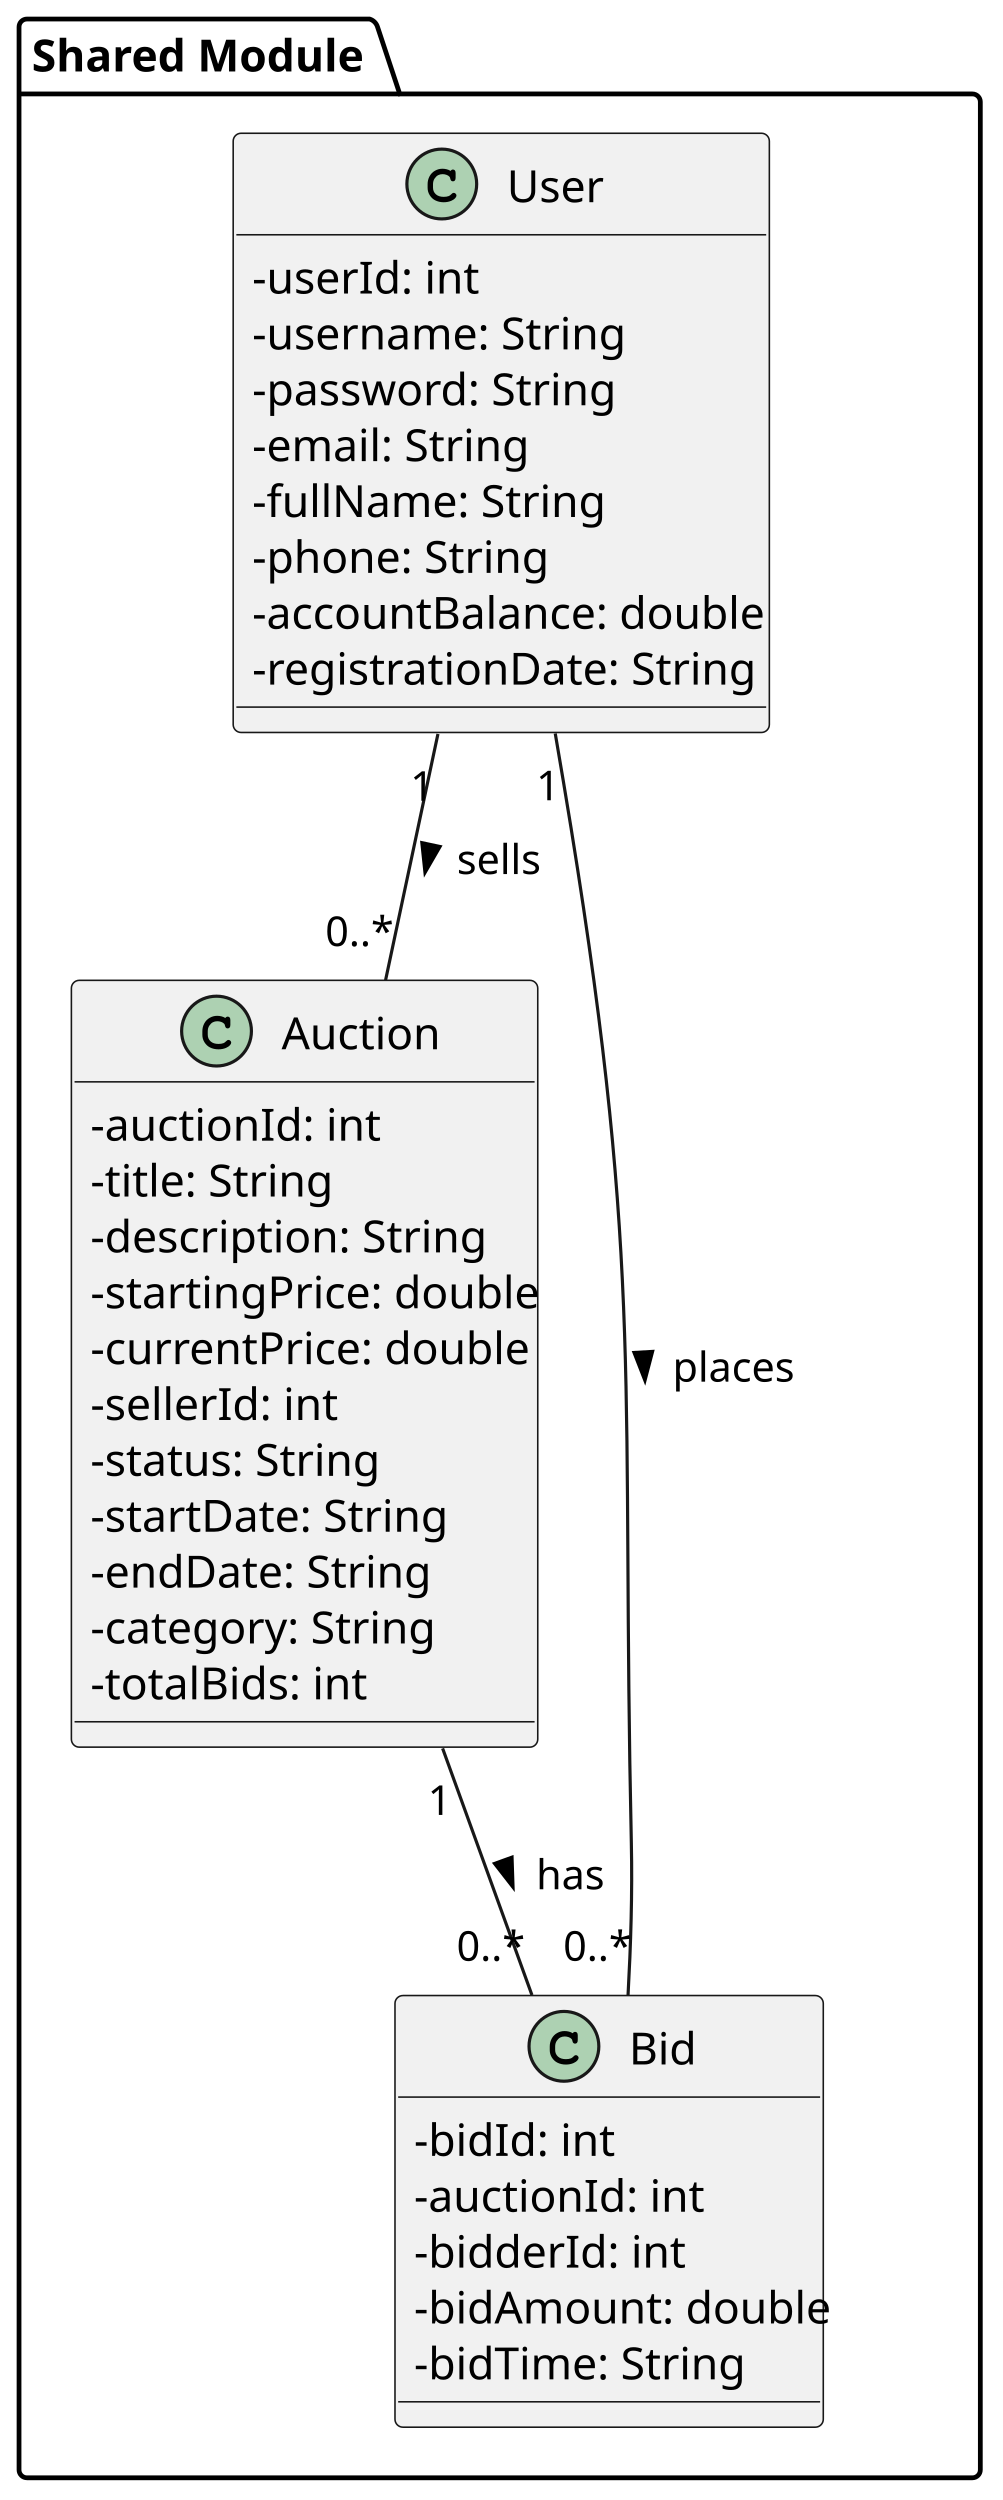
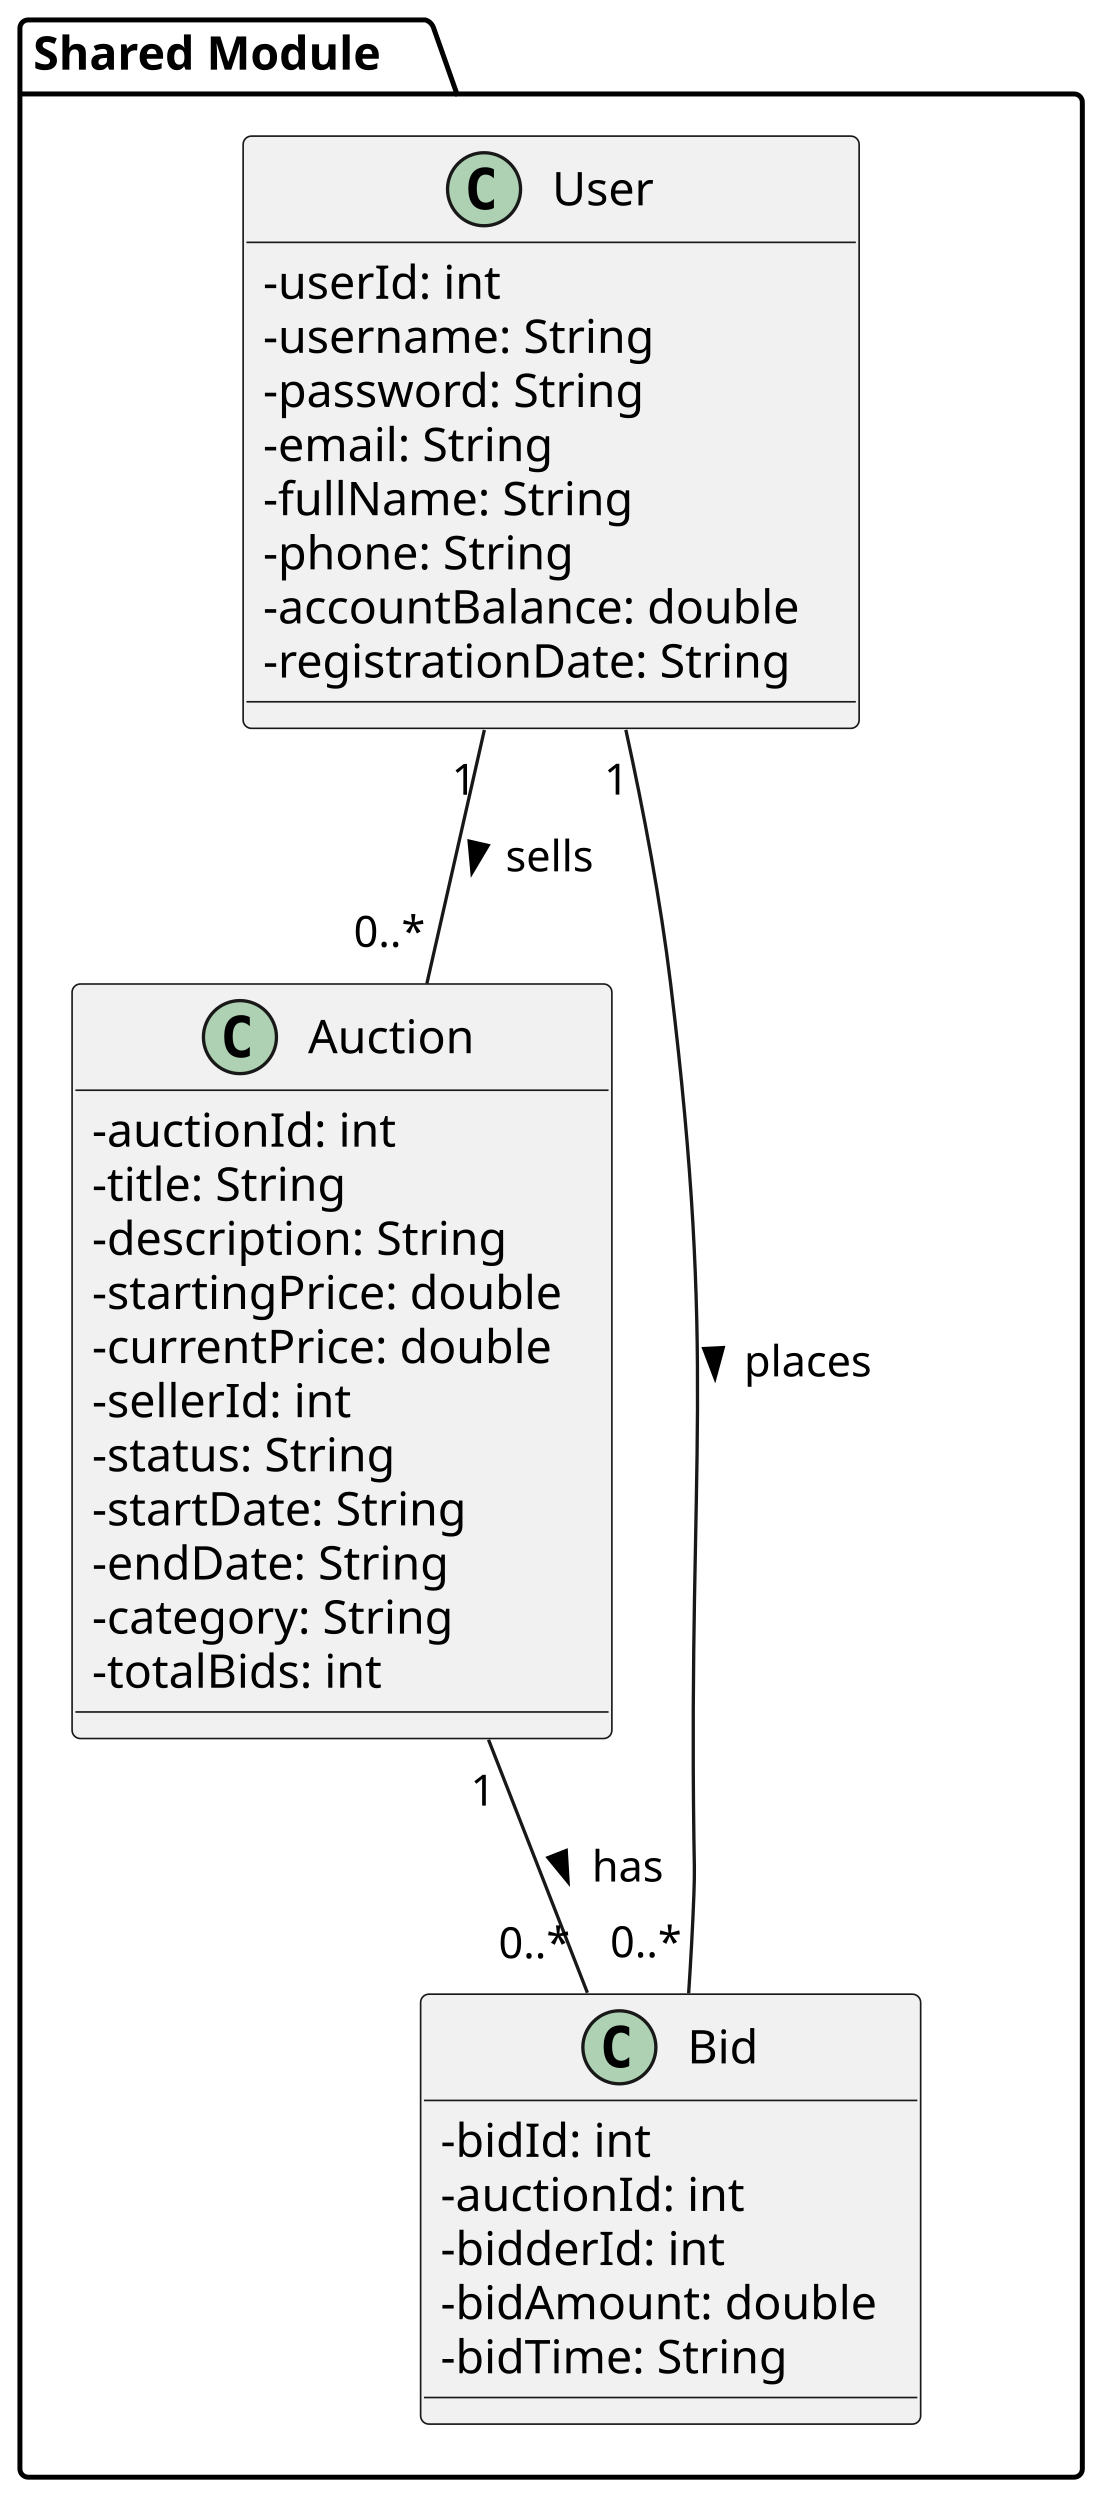
- <svg xmlns="http://www.w3.org/2000/svg" contentStyleType="text/css" height="788px" preserveAspectRatio="none" style="width:316px;height:788px;background:#FFFFFF;" version="1.1" viewBox="0 0 316 788" width="316px" zoomAndPan="magnify">
+ <svg xmlns="http://www.w3.org/2000/svg" contentStyleType="text/css" data-diagram-type="CLASS" height="753px" preserveAspectRatio="none" style="width:333px;height:753px;background:#FFFFFF;" version="1.1" viewBox="0 0 333 753" width="333px" zoomAndPan="magnify">
  <defs />
  <g>
-     <g id="cluster_Shared Module">
-       <path d="M8.5,6 L116.5,6 A3.75,3.75 0 0 1 119,8.5 L126,29.609 L306.5,29.609 A2.5,2.5 0 0 1 309,32.109 L309,778.5 A2.5,2.5 0 0 1 306.5,781 L8.5,781 A2.5,2.5 0 0 1 6,778.5 L6,8.5 A2.5,2.5 0 0 1 8.5,6 " fill="none" style="stroke:#000000;stroke-width:1.5;" />
-       <line style="stroke:#000000;stroke-width:1.5;" x1="6" x2="126" y1="29.609" y2="29.609" />
-       <text fill="#000000" font-family="sans-serif" font-size="14" font-weight="bold" lengthAdjust="spacing" textLength="107" x="10" y="22.533">Shared Module</text>
+     <g class="cluster" data-qualified-name="Shared Module" data-source-line="4" id="ent0002">
+       <path d="M8.5,6 L128.124,6 A3.75,3.75 0 0 1 130.624,8.5 L137.624,28.297 L323.5,28.297 A2.5,2.5 0 0 1 326,30.797 L326,743.63 A2.5,2.5 0 0 1 323.5,746.13 L8.5,746.13 A2.5,2.5 0 0 1 6,743.63 L6,8.5 A2.5,2.5 0 0 1 8.5,6" fill="none" style="stroke:#000000;stroke-width:1.5;" />
+       <line style="stroke:#000000;stroke-width:1.5;" x1="6" x2="137.624" y1="28.297" y2="28.297" />
+       <text fill="#000000" font-family="sans-serif" font-size="14" font-weight="bold" lengthAdjust="spacing" textLength="118.624" x="10" y="20.995">Shared Module</text>
    </g>
-     <g id="elem_User">
-       <rect codeLine="5" fill="#F1F1F1" height="188.875" id="User" rx="2.5" ry="2.5" style="stroke:#181818;stroke-width:0.5;" width="169" x="73.5" y="42" />
-       <ellipse cx="139.25" cy="58" fill="#ADD1B2" rx="11" ry="11" style="stroke:#181818;stroke-width:1.0;" />
-       <path d="M142.016,53.875 Q142.172,53.656 142.359,53.547 Q142.547,53.438 142.766,53.438 Q143.141,53.438 143.375,53.703 Q143.609,53.953 143.609,54.562 L143.609,56.016 Q143.609,56.625 143.375,56.891 Q143.141,57.156 142.766,57.156 Q142.422,57.156 142.219,56.953 Q142.016,56.766 141.906,56.25 Q141.859,55.891 141.672,55.703 Q141.344,55.328 140.734,55.109 Q140.125,54.891 139.5,54.891 Q138.734,54.891 138.094,55.219 Q137.469,55.547 136.969,56.297 Q136.484,57.047 136.484,58.078 L136.484,59.172 Q136.484,60.406 137.375,61.234 Q138.266,62.047 139.859,62.047 Q140.797,62.047 141.453,61.797 Q141.844,61.641 142.266,61.203 Q142.531,60.938 142.672,60.859 Q142.828,60.781 143.031,60.781 Q143.359,60.781 143.609,61.047 Q143.875,61.297 143.875,61.641 Q143.875,61.984 143.531,62.391 Q143.031,62.969 142.234,63.297 Q141.156,63.75 139.859,63.75 Q138.344,63.75 137.141,63.125 Q136.156,62.625 135.469,61.562 Q134.781,60.484 134.781,59.203 L134.781,58.047 Q134.781,56.719 135.391,55.578 Q136.016,54.422 137.109,53.812 Q138.203,53.188 139.438,53.188 Q140.172,53.188 140.812,53.359 Q141.469,53.516 142.016,53.875 Z " fill="#000000" />
-       <text fill="#000000" font-family="sans-serif" font-size="14" lengthAdjust="spacing" textLength="29" x="159.75" y="63.728">User</text>
-       <line style="stroke:#181818;stroke-width:0.5;" x1="74.5" x2="241.5" y1="74" y2="74" />
-       <text fill="#000000" font-family="sans-serif" font-size="14" lengthAdjust="spacing" textLength="67" x="79.5" y="92.533">-userId: int</text>
-       <text fill="#000000" font-family="sans-serif" font-size="14" lengthAdjust="spacing" textLength="113" x="79.5" y="110.143">-username: String</text>
-       <text fill="#000000" font-family="sans-serif" font-size="14" lengthAdjust="spacing" textLength="110" x="79.5" y="127.752">-password: String</text>
-       <text fill="#000000" font-family="sans-serif" font-size="14" lengthAdjust="spacing" textLength="83" x="79.5" y="145.361">-email: String</text>
-       <text fill="#000000" font-family="sans-serif" font-size="14" lengthAdjust="spacing" textLength="104" x="79.5" y="162.971">-fullName: String</text>
-       <text fill="#000000" font-family="sans-serif" font-size="14" lengthAdjust="spacing" textLength="90" x="79.5" y="180.58">-phone: String</text>
-       <text fill="#000000" font-family="sans-serif" font-size="14" lengthAdjust="spacing" textLength="157" x="79.5" y="198.19">-accountBalance: double</text>
-       <text fill="#000000" font-family="sans-serif" font-size="14" lengthAdjust="spacing" textLength="151" x="79.5" y="215.799">-registrationDate: String</text>
-       <line style="stroke:#181818;stroke-width:0.5;" x1="74.5" x2="241.5" y1="222.875" y2="222.875" />
+     <g class="entity" data-qualified-name="Shared Module.User" data-source-line="5" id="ent0003">
+       <rect fill="#F1F1F1" height="178.375" rx="2.5" ry="2.5" style="stroke:#181818;stroke-width:0.5;" width="185.544" x="73.23" y="41" />
+       <ellipse cx="145.797" cy="57" fill="#ADD1B2" rx="11" ry="11" style="stroke:#181818;stroke-width:1;" />
+       <path d="M148.766,62.641 Q148.188,62.938 147.547,63.078 Q146.906,63.234 146.203,63.234 Q143.703,63.234 142.375,61.594 Q141.062,59.938 141.062,56.812 Q141.062,53.688 142.375,52.031 Q143.703,50.375 146.203,50.375 Q146.906,50.375 147.547,50.531 Q148.203,50.688 148.766,50.984 L148.766,53.703 Q148.141,53.125 147.547,52.859 Q146.953,52.578 146.328,52.578 Q144.984,52.578 144.297,53.656 Q143.609,54.719 143.609,56.812 Q143.609,58.906 144.297,59.984 Q144.984,61.047 146.328,61.047 Q146.953,61.047 147.547,60.781 Q148.141,60.5 148.766,59.922 L148.766,62.641 Z " fill="#000000" />
+       <text fill="#000000" font-family="sans-serif" font-size="14" lengthAdjust="spacing" textLength="31.91" x="166.297" y="61.847">User</text>
+       <line style="stroke:#181818;stroke-width:0.5;" x1="74.23" x2="257.774" y1="73" y2="73" />
+       <text fill="#000000" font-family="sans-serif" font-size="14" lengthAdjust="spacing" textLength="76.022" x="79.23" y="89.995">-userId: int</text>
+       <text fill="#000000" font-family="sans-serif" font-size="14" lengthAdjust="spacing" textLength="126.239" x="79.23" y="106.292">-username: String</text>
+       <text fill="#000000" font-family="sans-serif" font-size="14" lengthAdjust="spacing" textLength="122.712" x="79.23" y="122.589">-password: String</text>
+       <text fill="#000000" font-family="sans-serif" font-size="14" lengthAdjust="spacing" textLength="94.609" x="79.23" y="138.886">-email: String</text>
+       <text fill="#000000" font-family="sans-serif" font-size="14" lengthAdjust="spacing" textLength="118.884" x="79.23" y="155.183">-fullName: String</text>
+       <text fill="#000000" font-family="sans-serif" font-size="14" lengthAdjust="spacing" textLength="99.811" x="79.23" y="171.48">-phone: String</text>
+       <text fill="#000000" font-family="sans-serif" font-size="14" lengthAdjust="spacing" textLength="173.544" x="79.23" y="187.776">-accountBalance: double</text>
+       <text fill="#000000" font-family="sans-serif" font-size="14" lengthAdjust="spacing" textLength="170.543" x="79.23" y="204.073">-registrationDate: String</text>
+       <line style="stroke:#181818;stroke-width:0.5;" x1="74.23" x2="257.774" y1="211.375" y2="211.375" />
    </g>
-     <g id="elem_Auction">
-       <rect codeLine="16" fill="#F1F1F1" height="241.703" id="Auction" rx="2.5" ry="2.5" style="stroke:#181818;stroke-width:0.5;" width="147" x="22.5" y="309" />
-       <ellipse cx="68.25" cy="325" fill="#ADD1B2" rx="11" ry="11" style="stroke:#181818;stroke-width:1.0;" />
-       <path d="M71.016,320.875 Q71.172,320.656 71.359,320.547 Q71.547,320.438 71.766,320.438 Q72.141,320.438 72.375,320.703 Q72.609,320.953 72.609,321.562 L72.609,323.016 Q72.609,323.625 72.375,323.891 Q72.141,324.156 71.766,324.156 Q71.422,324.156 71.219,323.953 Q71.016,323.766 70.906,323.25 Q70.859,322.891 70.672,322.703 Q70.344,322.328 69.734,322.109 Q69.125,321.891 68.5,321.891 Q67.734,321.891 67.094,322.219 Q66.469,322.547 65.969,323.297 Q65.484,324.047 65.484,325.078 L65.484,326.172 Q65.484,327.406 66.375,328.234 Q67.266,329.047 68.859,329.047 Q69.797,329.047 70.453,328.797 Q70.844,328.641 71.266,328.203 Q71.531,327.938 71.672,327.859 Q71.828,327.781 72.031,327.781 Q72.359,327.781 72.609,328.047 Q72.875,328.297 72.875,328.641 Q72.875,328.984 72.531,329.391 Q72.031,329.969 71.234,330.297 Q70.156,330.75 68.859,330.75 Q67.344,330.75 66.141,330.125 Q65.156,329.625 64.469,328.562 Q63.781,327.484 63.781,326.203 L63.781,325.047 Q63.781,323.719 64.391,322.578 Q65.016,321.422 66.109,320.812 Q67.203,320.188 68.438,320.188 Q69.172,320.188 69.812,320.359 Q70.469,320.516 71.016,320.875 Z " fill="#000000" />
-       <text fill="#000000" font-family="sans-serif" font-size="14" lengthAdjust="spacing" textLength="47" x="88.75" y="330.728">Auction</text>
-       <line style="stroke:#181818;stroke-width:0.5;" x1="23.5" x2="168.5" y1="341" y2="341" />
-       <text fill="#000000" font-family="sans-serif" font-size="14" lengthAdjust="spacing" textLength="85" x="28.5" y="359.533">-auctionId: int</text>
-       <text fill="#000000" font-family="sans-serif" font-size="14" lengthAdjust="spacing" textLength="72" x="28.5" y="377.143">-title: String</text>
-       <text fill="#000000" font-family="sans-serif" font-size="14" lengthAdjust="spacing" textLength="119" x="28.5" y="394.752">-description: String</text>
-       <text fill="#000000" font-family="sans-serif" font-size="14" lengthAdjust="spacing" textLength="135" x="28.5" y="412.361">-startingPrice: double</text>
-       <text fill="#000000" font-family="sans-serif" font-size="14" lengthAdjust="spacing" textLength="133" x="28.5" y="429.971">-currentPrice: double</text>
-       <text fill="#000000" font-family="sans-serif" font-size="14" lengthAdjust="spacing" textLength="73" x="28.5" y="447.58">-sellerId: int</text>
-       <text fill="#000000" font-family="sans-serif" font-size="14" lengthAdjust="spacing" textLength="88" x="28.5" y="465.19">-status: String</text>
-       <text fill="#000000" font-family="sans-serif" font-size="14" lengthAdjust="spacing" textLength="108" x="28.5" y="482.799">-startDate: String</text>
-       <text fill="#000000" font-family="sans-serif" font-size="14" lengthAdjust="spacing" textLength="104" x="28.5" y="500.408">-endDate: String</text>
-       <text fill="#000000" font-family="sans-serif" font-size="14" lengthAdjust="spacing" textLength="105" x="28.5" y="518.018">-category: String</text>
-       <text fill="#000000" font-family="sans-serif" font-size="14" lengthAdjust="spacing" textLength="82" x="28.5" y="535.627">-totalBids: int</text>
-       <line style="stroke:#181818;stroke-width:0.5;" x1="23.5" x2="168.5" y1="542.703" y2="542.703" />
+     <g class="entity" data-qualified-name="Shared Module.Auction" data-source-line="16" id="ent0004">
+       <rect fill="#F1F1F1" height="227.266" rx="2.5" ry="2.5" style="stroke:#181818;stroke-width:0.5;" width="162.589" x="21.71" y="296.38" />
+       <ellipse cx="72.272" cy="312.38" fill="#ADD1B2" rx="11" ry="11" style="stroke:#181818;stroke-width:1;" />
+       <path d="M75.241,318.021 Q74.663,318.317 74.022,318.458 Q73.381,318.614 72.678,318.614 Q70.178,318.614 68.85,316.974 Q67.538,315.317 67.538,312.192 Q67.538,309.067 68.85,307.411 Q70.178,305.755 72.678,305.755 Q73.381,305.755 74.022,305.911 Q74.678,306.067 75.241,306.364 L75.241,309.083 Q74.616,308.505 74.022,308.239 Q73.428,307.958 72.803,307.958 Q71.46,307.958 70.772,309.036 Q70.085,310.099 70.085,312.192 Q70.085,314.286 70.772,315.364 Q71.46,316.427 72.803,316.427 Q73.428,316.427 74.022,316.161 Q74.616,315.88 75.241,315.302 L75.241,318.021 Z " fill="#000000" />
+       <text fill="#000000" font-family="sans-serif" font-size="14" lengthAdjust="spacing" textLength="52.965" x="92.772" y="317.227">Auction</text>
+       <line style="stroke:#181818;stroke-width:0.5;" x1="22.71" x2="183.299" y1="328.38" y2="328.38" />
+       <text fill="#000000" font-family="sans-serif" font-size="14" lengthAdjust="spacing" textLength="97.453" x="27.71" y="345.375">-auctionId: int</text>
+       <text fill="#000000" font-family="sans-serif" font-size="14" lengthAdjust="spacing" textLength="83.371" x="27.71" y="361.672">-title: String</text>
+       <text fill="#000000" font-family="sans-serif" font-size="14" lengthAdjust="spacing" textLength="133.841" x="27.71" y="377.969">-description: String</text>
+       <text fill="#000000" font-family="sans-serif" font-size="14" lengthAdjust="spacing" textLength="150.589" x="27.71" y="394.266">-startingPrice: double</text>
+       <text fill="#000000" font-family="sans-serif" font-size="14" lengthAdjust="spacing" textLength="147.39" x="27.71" y="410.563">-currentPrice: double</text>
+       <text fill="#000000" font-family="sans-serif" font-size="14" lengthAdjust="spacing" textLength="83.542" x="27.71" y="426.86">-sellerId: int</text>
+       <text fill="#000000" font-family="sans-serif" font-size="14" lengthAdjust="spacing" textLength="99.019" x="27.71" y="443.156">-status: String</text>
+       <text fill="#000000" font-family="sans-serif" font-size="14" lengthAdjust="spacing" textLength="122.069" x="27.71" y="459.453">-startDate: String</text>
+       <text fill="#000000" font-family="sans-serif" font-size="14" lengthAdjust="spacing" textLength="115.835" x="27.71" y="475.75">-endDate: String</text>
+       <text fill="#000000" font-family="sans-serif" font-size="14" lengthAdjust="spacing" textLength="117.872" x="27.71" y="492.047">-category: String</text>
+       <text fill="#000000" font-family="sans-serif" font-size="14" lengthAdjust="spacing" textLength="94.158" x="27.71" y="508.344">-totalBids: int</text>
+       <line style="stroke:#181818;stroke-width:0.5;" x1="22.71" x2="183.299" y1="515.646" y2="515.646" />
    </g>
-     <g id="elem_Bid">
-       <rect codeLine="30" fill="#F1F1F1" height="136.047" id="Bid" rx="2.5" ry="2.5" style="stroke:#181818;stroke-width:0.5;" width="135" x="124.5" y="629" />
-       <ellipse cx="177.75" cy="645" fill="#ADD1B2" rx="11" ry="11" style="stroke:#181818;stroke-width:1.0;" />
-       <path d="M180.516,640.875 Q180.672,640.656 180.859,640.547 Q181.047,640.438 181.266,640.438 Q181.641,640.438 181.875,640.703 Q182.109,640.953 182.109,641.562 L182.109,643.016 Q182.109,643.625 181.875,643.891 Q181.641,644.156 181.266,644.156 Q180.922,644.156 180.719,643.953 Q180.516,643.766 180.406,643.25 Q180.359,642.891 180.172,642.703 Q179.844,642.328 179.234,642.109 Q178.625,641.891 178,641.891 Q177.234,641.891 176.594,642.219 Q175.969,642.547 175.469,643.297 Q174.984,644.047 174.984,645.078 L174.984,646.172 Q174.984,647.406 175.875,648.234 Q176.766,649.047 178.359,649.047 Q179.297,649.047 179.953,648.797 Q180.344,648.641 180.766,648.203 Q181.031,647.938 181.172,647.859 Q181.328,647.781 181.531,647.781 Q181.859,647.781 182.109,648.047 Q182.375,648.297 182.375,648.641 Q182.375,648.984 182.031,649.391 Q181.531,649.969 180.734,650.297 Q179.656,650.75 178.359,650.75 Q176.844,650.75 175.641,650.125 Q174.656,649.625 173.969,648.562 Q173.281,647.484 173.281,646.203 L173.281,645.047 Q173.281,643.719 173.891,642.578 Q174.516,641.422 175.609,640.812 Q176.703,640.188 177.938,640.188 Q178.672,640.188 179.312,640.359 Q179.969,640.516 180.516,640.875 Z " fill="#000000" />
-       <text fill="#000000" font-family="sans-serif" font-size="14" lengthAdjust="spacing" textLength="20" x="198.25" y="650.729">Bid</text>
-       <line style="stroke:#181818;stroke-width:0.5;" x1="125.5" x2="258.5" y1="661" y2="661" />
-       <text fill="#000000" font-family="sans-serif" font-size="14" lengthAdjust="spacing" textLength="58" x="130.5" y="679.533">-bidId: int</text>
-       <text fill="#000000" font-family="sans-serif" font-size="14" lengthAdjust="spacing" textLength="85" x="130.5" y="697.143">-auctionId: int</text>
-       <text fill="#000000" font-family="sans-serif" font-size="14" lengthAdjust="spacing" textLength="79" x="130.5" y="714.752">-bidderId: int</text>
-       <text fill="#000000" font-family="sans-serif" font-size="14" lengthAdjust="spacing" textLength="123" x="130.5" y="732.361">-bidAmount: double</text>
-       <text fill="#000000" font-family="sans-serif" font-size="14" lengthAdjust="spacing" textLength="100" x="130.5" y="749.971">-bidTime: String</text>
-       <line style="stroke:#181818;stroke-width:0.5;" x1="125.5" x2="258.5" y1="757.047" y2="757.047" />
+     <g class="entity" data-qualified-name="Shared Module.Bid" data-source-line="30" id="ent0005">
+       <rect fill="#F1F1F1" height="129.484" rx="2.5" ry="2.5" style="stroke:#181818;stroke-width:0.5;" width="150.612" x="126.69" y="600.65" />
+       <ellipse cx="186.556" cy="616.65" fill="#ADD1B2" rx="11" ry="11" style="stroke:#181818;stroke-width:1;" />
+       <path d="M189.524,622.291 Q188.946,622.587 188.306,622.728 Q187.665,622.884 186.962,622.884 Q184.462,622.884 183.134,621.244 Q181.821,619.587 181.821,616.462 Q181.821,613.337 183.134,611.681 Q184.462,610.025 186.962,610.025 Q187.665,610.025 188.306,610.181 Q188.962,610.337 189.524,610.634 L189.524,613.353 Q188.899,612.775 188.306,612.509 Q187.712,612.228 187.087,612.228 Q185.743,612.228 185.056,613.306 Q184.368,614.369 184.368,616.462 Q184.368,618.556 185.056,619.634 Q185.743,620.697 187.087,620.697 Q187.712,620.697 188.306,620.431 Q188.899,620.15 189.524,619.572 L189.524,622.291 Z " fill="#000000" />
+       <text fill="#000000" font-family="sans-serif" font-size="14" lengthAdjust="spacing" textLength="22.381" x="207.056" y="621.497">Bid</text>
+       <line style="stroke:#181818;stroke-width:0.5;" x1="127.69" x2="276.302" y1="632.65" y2="632.65" />
+       <text fill="#000000" font-family="sans-serif" font-size="14" lengthAdjust="spacing" textLength="67.149" x="132.69" y="649.645">-bidId: int</text>
+       <text fill="#000000" font-family="sans-serif" font-size="14" lengthAdjust="spacing" textLength="97.453" x="132.69" y="665.942">-auctionId: int</text>
+       <text fill="#000000" font-family="sans-serif" font-size="14" lengthAdjust="spacing" textLength="90.405" x="132.69" y="682.239">-bidderId: int</text>
+       <text fill="#000000" font-family="sans-serif" font-size="14" lengthAdjust="spacing" textLength="138.612" x="132.69" y="698.536">-bidAmount: double</text>
+       <text fill="#000000" font-family="sans-serif" font-size="14" lengthAdjust="spacing" textLength="112.356" x="132.69" y="714.833">-bidTime: String</text>
+       <line style="stroke:#181818;stroke-width:0.5;" x1="127.69" x2="276.302" y1="722.134" y2="722.134" />
    </g>
-     <g id="link_User_Auction">
-       <path codeLine="38" d="M138.04,231.34 C132.78,256.05 127.04,283.06 121.53,308.95 " fill="none" id="User-Auction" style="stroke:#181818;stroke-width:1.0;" />
-       <polygon fill="#000000" points="133.96,275.066,138.716,266.831,132.967,265.608,133.96,275.066" style="stroke:#000000;stroke-width:1.0;" />
-       <text fill="#000000" font-family="sans-serif" font-size="13" lengthAdjust="spacing" textLength="27" x="144" y="275.495">sells</text>
-       <text fill="#000000" font-family="sans-serif" font-size="13" lengthAdjust="spacing" textLength="7" x="129.317" y="252.405">1</text>
-       <text fill="#000000" font-family="sans-serif" font-size="13" lengthAdjust="spacing" textLength="20" x="102.525" y="298.199">0..*</text>
+     <g class="link" data-entity-1="ent0003" data-entity-2="ent0004" data-link-type="association" data-source-line="38" id="lnk6">
+       <path codeLine="38" d="M145.89,219.86 C140.38,244.16 134.34,270.82 128.57,296.27" fill="none" id="User-Auction" style="stroke:#181818;stroke-width:1;" />
+       <polygon fill="#000000" points="142.165,262.823,147.03,254.651,141.298,253.352,142.165,262.823" style="stroke:#000000;stroke-width:1;" />
+       <text fill="#000000" font-family="sans-serif" font-size="13" lengthAdjust="spacing" textLength="28.768" x="152.27" y="262.447">sells</text>
+       <text fill="#000000" font-family="sans-serif" font-size="13" lengthAdjust="spacing" textLength="8.271" x="136.054" y="239.372">1</text>
+       <text fill="#000000" font-family="sans-serif" font-size="13" lengthAdjust="spacing" textLength="23.036" x="106.516" y="285.195">0..*</text>
    </g>
-     <g id="link_Auction_Bid">
-       <path codeLine="39" d="M139.51,551.09 C149.18,577.8 159.1,605.18 167.67,628.85 " fill="none" id="Auction-Bid" style="stroke:#181818;stroke-width:1.0;" />
-       <polygon fill="#000000" points="161.702,594.877,161.386,585.372,155.859,587.373,161.702,594.877" style="stroke:#000000;stroke-width:1.0;" />
-       <text fill="#000000" font-family="sans-serif" font-size="13" lengthAdjust="spacing" textLength="21" x="169" y="595.495">has</text>
-       <text fill="#000000" font-family="sans-serif" font-size="13" lengthAdjust="spacing" textLength="7" x="134.823" y="572.067">1</text>
-       <text fill="#000000" font-family="sans-serif" font-size="13" lengthAdjust="spacing" textLength="20" x="143.915" y="618.033">0..*</text>
+     <g class="link" data-entity-1="ent0004" data-entity-2="ent0005" data-link-type="association" data-source-line="39" id="lnk7">
+       <path codeLine="39" d="M147.14,523.99 C157.35,550.12 167.87,577.04 176.93,600.22" fill="none" id="Auction-Bid" style="stroke:#181818;stroke-width:1;" />
+       <polygon fill="#000000" points="171.1,566.873,170.545,557.379,165.07,559.519,171.1,566.873" style="stroke:#000000;stroke-width:1;" />
+       <text fill="#000000" font-family="sans-serif" font-size="13" lengthAdjust="spacing" textLength="22.979" x="178.28" y="566.717">has</text>
+       <text fill="#000000" font-family="sans-serif" font-size="13" lengthAdjust="spacing" textLength="8.271" x="141.72" y="543.843">1</text>
+       <text fill="#000000" font-family="sans-serif" font-size="13" lengthAdjust="spacing" textLength="23.036" x="150.161" y="589.799">0..*</text>
    </g>
-     <g id="link_User_Bid">
-       <path codeLine="40" d="M175.01,231.18 C176.74,241.24 178.43,251.33 180,261 C202.78,401.64 195.86,438.56 199,581 C199.34,596.5 198.83,613.15 197.96,628.84 " fill="none" id="User-Bid" style="stroke:#181818;stroke-width:1.0;" />
-       <polygon fill="#000000" points="203.288,435.168,205.701,425.968,199.833,426.307,203.288,435.168" style="stroke:#000000;stroke-width:1.0;" />
-       <text fill="#000000" font-family="sans-serif" font-size="13" lengthAdjust="spacing" textLength="38" x="212" y="435.495">places</text>
-       <text fill="#000000" font-family="sans-serif" font-size="13" lengthAdjust="spacing" textLength="7" x="169.002" y="252.233">1</text>
-       <text fill="#000000" font-family="sans-serif" font-size="13" lengthAdjust="spacing" textLength="20" x="177.518" y="618.022">0..*</text>
+     <g class="link" data-entity-1="ent0003" data-entity-2="ent0005" data-link-type="association" data-source-line="40" id="lnk8">
+       <path codeLine="40" d="M188.51,219.83 C193.89,244.46 198.96,271.32 202,296.38 C215.79,409.93 207.44,439.27 209,553.65 C209.1,561.2 209.28,563.1 209,570.65 C208.64,580.27 208.08,590.43 207.42,600.38" fill="none" id="User-Bid" style="stroke:#181818;stroke-width:1;" />
+       <polygon fill="#000000" points="215.348,415.07,217.834,405.89,211.964,406.182,215.348,415.07" style="stroke:#000000;stroke-width:1;" />
+       <text fill="#000000" font-family="sans-serif" font-size="13" lengthAdjust="spacing" textLength="41.748" x="224.1" y="414.577">places</text>
+       <text fill="#000000" font-family="sans-serif" font-size="13" lengthAdjust="spacing" textLength="8.271" x="181.937" y="239.339">1</text>
+       <text fill="#000000" font-family="sans-serif" font-size="13" lengthAdjust="spacing" textLength="23.036" x="183.757" y="589.523">0..*</text>
    </g>
  </g>
</svg>
